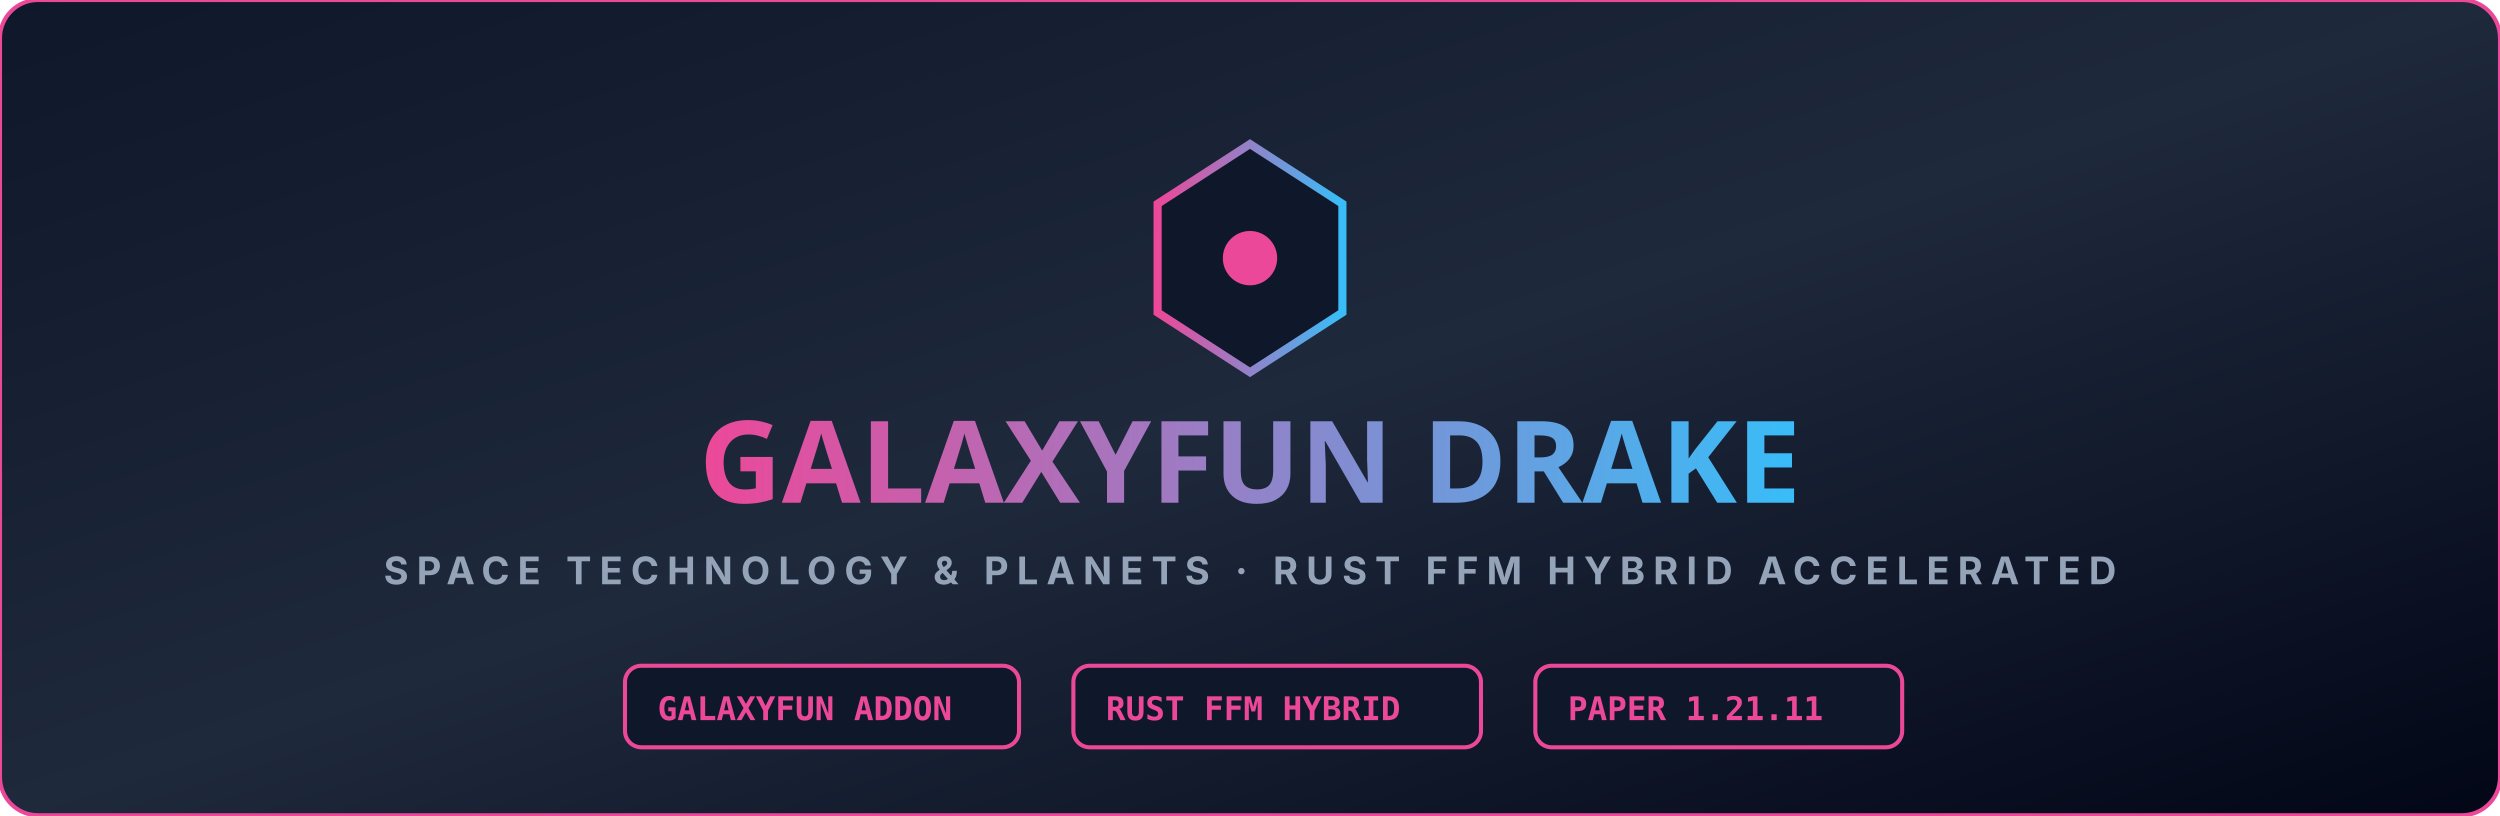
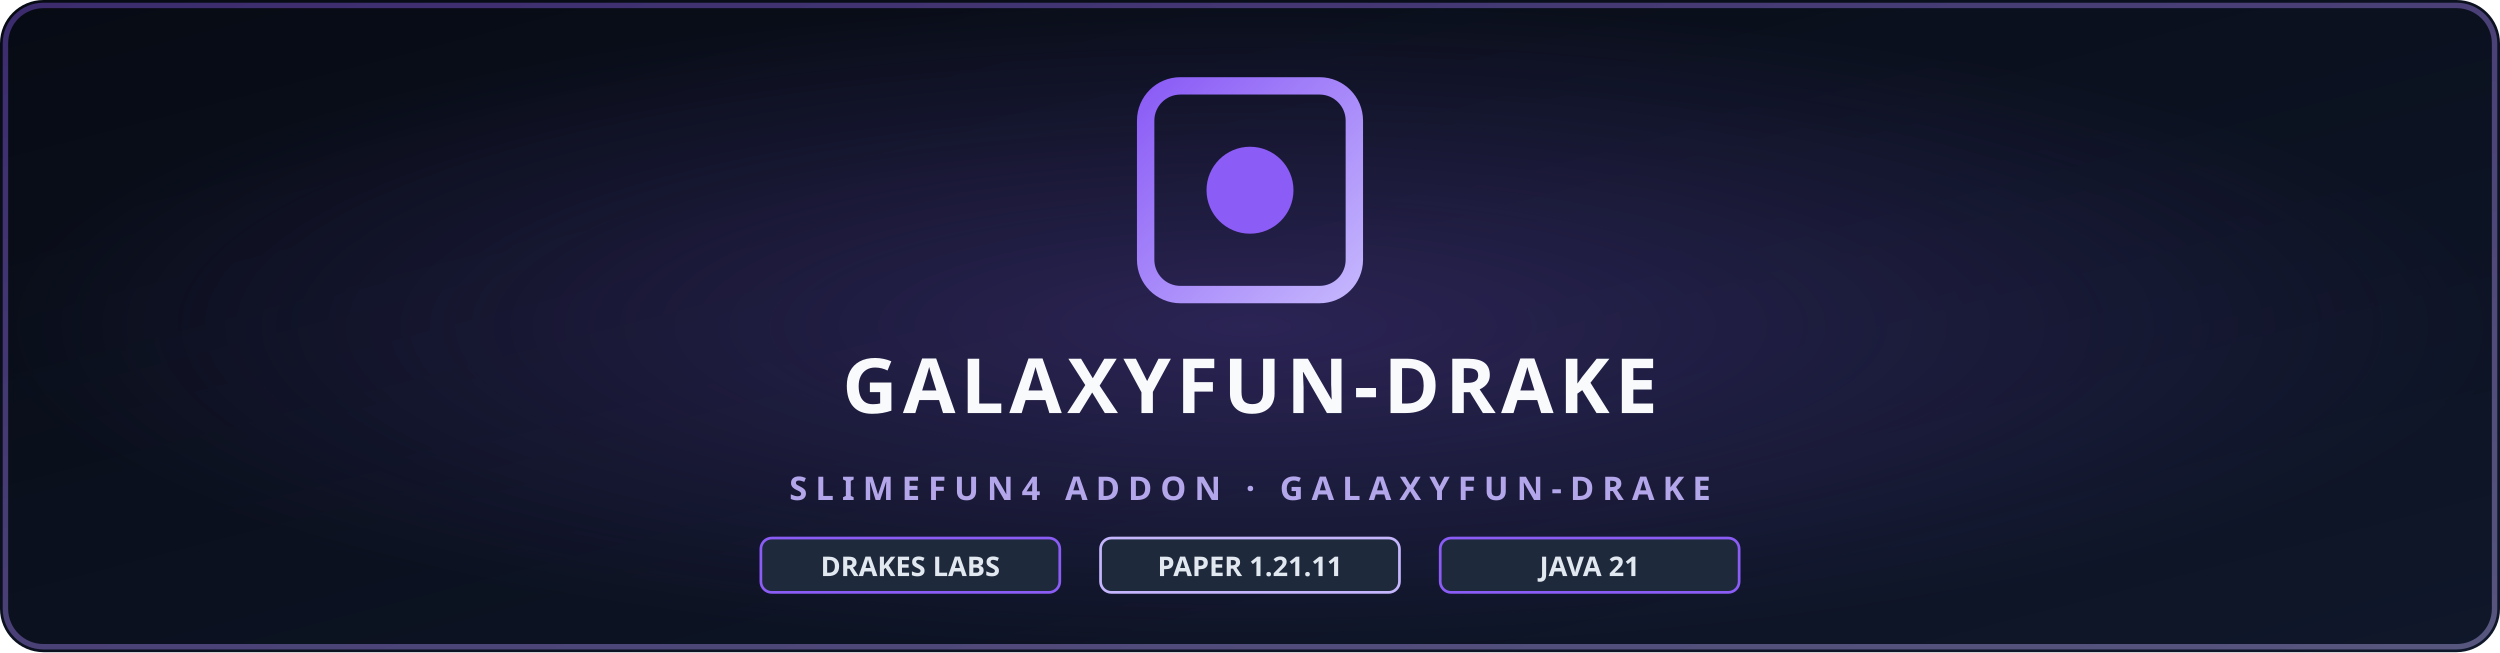
- <svg xmlns="http://www.w3.org/2000/svg" viewBox="0 0 920 300" width="920" height="300">
+ <svg xmlns="http://www.w3.org/2000/svg" viewBox="0 0 920 240" width="920" height="240" role="img" aria-label="Galaxyfun-drake Banner">
  <defs>
-     <linearGradient id="addonBg" x1="0%" y1="0%" x2="100%" y2="100%">
-       <stop offset="0%" stop-color="#0F172A" />
-       <stop offset="50%" stop-color="#1E293B" />
-       <stop offset="100%" stop-color="#020617" />
+     <linearGradient id="bFondo" x1="0" y1="0" x2="1" y2="1">
+       <stop offset="0%" stop-color="#070B14" />
+       <stop offset="100%" stop-color="#0F172A" />
    </linearGradient>
-     <linearGradient id="addonColor" x1="0%" y1="0%" x2="100%" y2="0%">
-       <stop offset="0%" stop-color="#EC4899" />
-       <stop offset="100%" stop-color="#38BDF8" />
+     <linearGradient id="acG" x1="0" y1="0" x2="1" y2="1">
+       <stop offset="0%" stop-color="#8B5CF6" />
+       <stop offset="100%" stop-color="#C4B5FD" />
    </linearGradient>
+     <radialGradient id="bHalo" cx="50%" cy="50%" r="50%">
+       <stop offset="0%" stop-color="#8B5CF6" stop-opacity="0.25" />
+       <stop offset="100%" stop-color="#8B5CF6" stop-opacity="0" />
+     </radialGradient>
  </defs>
-   <style>
-     @keyframes addonPulse {
-       0%, 100% { opacity: 0.85; filter: drop-shadow(0 0 15px #EC4899); }
-       50% { opacity: 1; filter: drop-shadow(0 0 30px #38BDF8); }
-     }
-     .bg-a { fill: url(#addonBg); }
-     .title-a { font-family: 'Outfit', sans-serif; font-weight: 900; font-size: 42px; fill: url(#addonColor); animation: addonPulse 3.5s infinite ease-in-out; }
-     .sub-a { font-family: 'Inter', sans-serif; font-weight: 700; font-size: 14px; fill: #94A3B8; letter-spacing: 3px; }
-     .badge-a { fill: #0F172A; stroke: #EC4899; stroke-width: 1.5; rx: 6px; }
-     .btext-a { font-family: 'JetBrains Mono', monospace; font-size: 12px; font-weight: 700; fill: #EC4899; }
-   </style>
-   <rect class="bg-a" width="920" height="300" rx="14" stroke="#EC4899" stroke-width="1.5" />
-   <g transform="translate(460, 95)">
-     <polygon points="0,-42 34,-20 34,20 0,42 -34,20 -34,-20" fill="#0F172A" stroke="url(#addonColor)" stroke-width="3" />
-     <circle cx="0" cy="0" r="10" fill="#EC4899" />
+   <rect width="920" height="240" rx="16" fill="url(#bFondo)" />
+   <rect width="920" height="240" rx="16" fill="url(#bHalo)" />
+   <rect x="2" y="2" width="916" height="236" rx="14" fill="none" stroke="url(#acG)" stroke-width="2" opacity="0.4" />
+   <g transform="translate(460,70) scale(1.6)">
+     <rect x="-24" y="-24" width="48" height="48" rx="8" fill="none" stroke="url(#acG)" stroke-width="4" />
+     <circle cx="0" cy="0" r="10" fill="#8B5CF6" />
  </g>
-   <text x="460" y="185" text-anchor="middle" class="title-a">GALAXYFUN DRAKE</text>
-   <text x="460" y="215" text-anchor="middle" class="sub-a">SPACE TECHNOLOGY &amp; PLANETS · RUST FFM HYBRID ACCELERATED</text>
-   <g transform="translate(230, 245)">
-     <rect x="0" y="0" width="145" height="30" class="badge-a" />
-     <text x="12" y="20" class="btext-a">GALAXYFUN ADDON</text>
-     <rect x="165" y="0" width="150" height="30" class="badge-a" stroke="#FF4500" />
-     <text x="177" y="20" class="btext-a" fill="#FF7300">RUST FFM HYBRID</text>
-     <rect x="335" y="0" width="135" height="30" class="badge-a" stroke="#38BDF8" />
-     <text x="347" y="20" class="btext-a" fill="#38BDF8">PAPER 1.21.11</text>
+   <text x="460" y="152" text-anchor="middle" font-family="'Segoe UI', system-ui, -apple-system, sans-serif" font-weight="900" font-size="28" fill="#F8FAFC" letter-spacing="2">
+     GALAXYFUN-DRAKE
+   </text>
+   <text x="460" y="184" text-anchor="middle" font-family="'Segoe UI', system-ui, -apple-system, sans-serif" font-weight="700" font-size="12" fill="#C4B5FD" letter-spacing="3" opacity="0.9">
+     SLIMEFUN4 ADDON · GALAXYFUN-DRAKE
+   </text>
+   <g transform="translate(460, 210)">
+     <rect x="-180" y="-12" width="110" height="20" rx="4" fill="#1E293B" stroke="#8B5CF6" stroke-width="1" />
+     <text x="-125" y="2" text-anchor="middle" font-family="sans-serif" font-size="10" font-weight="700" fill="#E2E8F0">DRAKES LABS</text>
+     <rect x="-55" y="-12" width="110" height="20" rx="4" fill="#1E293B" stroke="#C4B5FD" stroke-width="1" />
+     <text x="0" y="2" text-anchor="middle" font-family="sans-serif" font-size="10" font-weight="700" fill="#E2E8F0">PAPER 1.21.11</text>
+     <rect x="70" y="-12" width="110" height="20" rx="4" fill="#1E293B" stroke="#8B5CF6" stroke-width="1" />
+     <text x="125" y="2" text-anchor="middle" font-family="sans-serif" font-size="10" font-weight="700" fill="#E2E8F0">JAVA 21</text>
  </g>
</svg>
